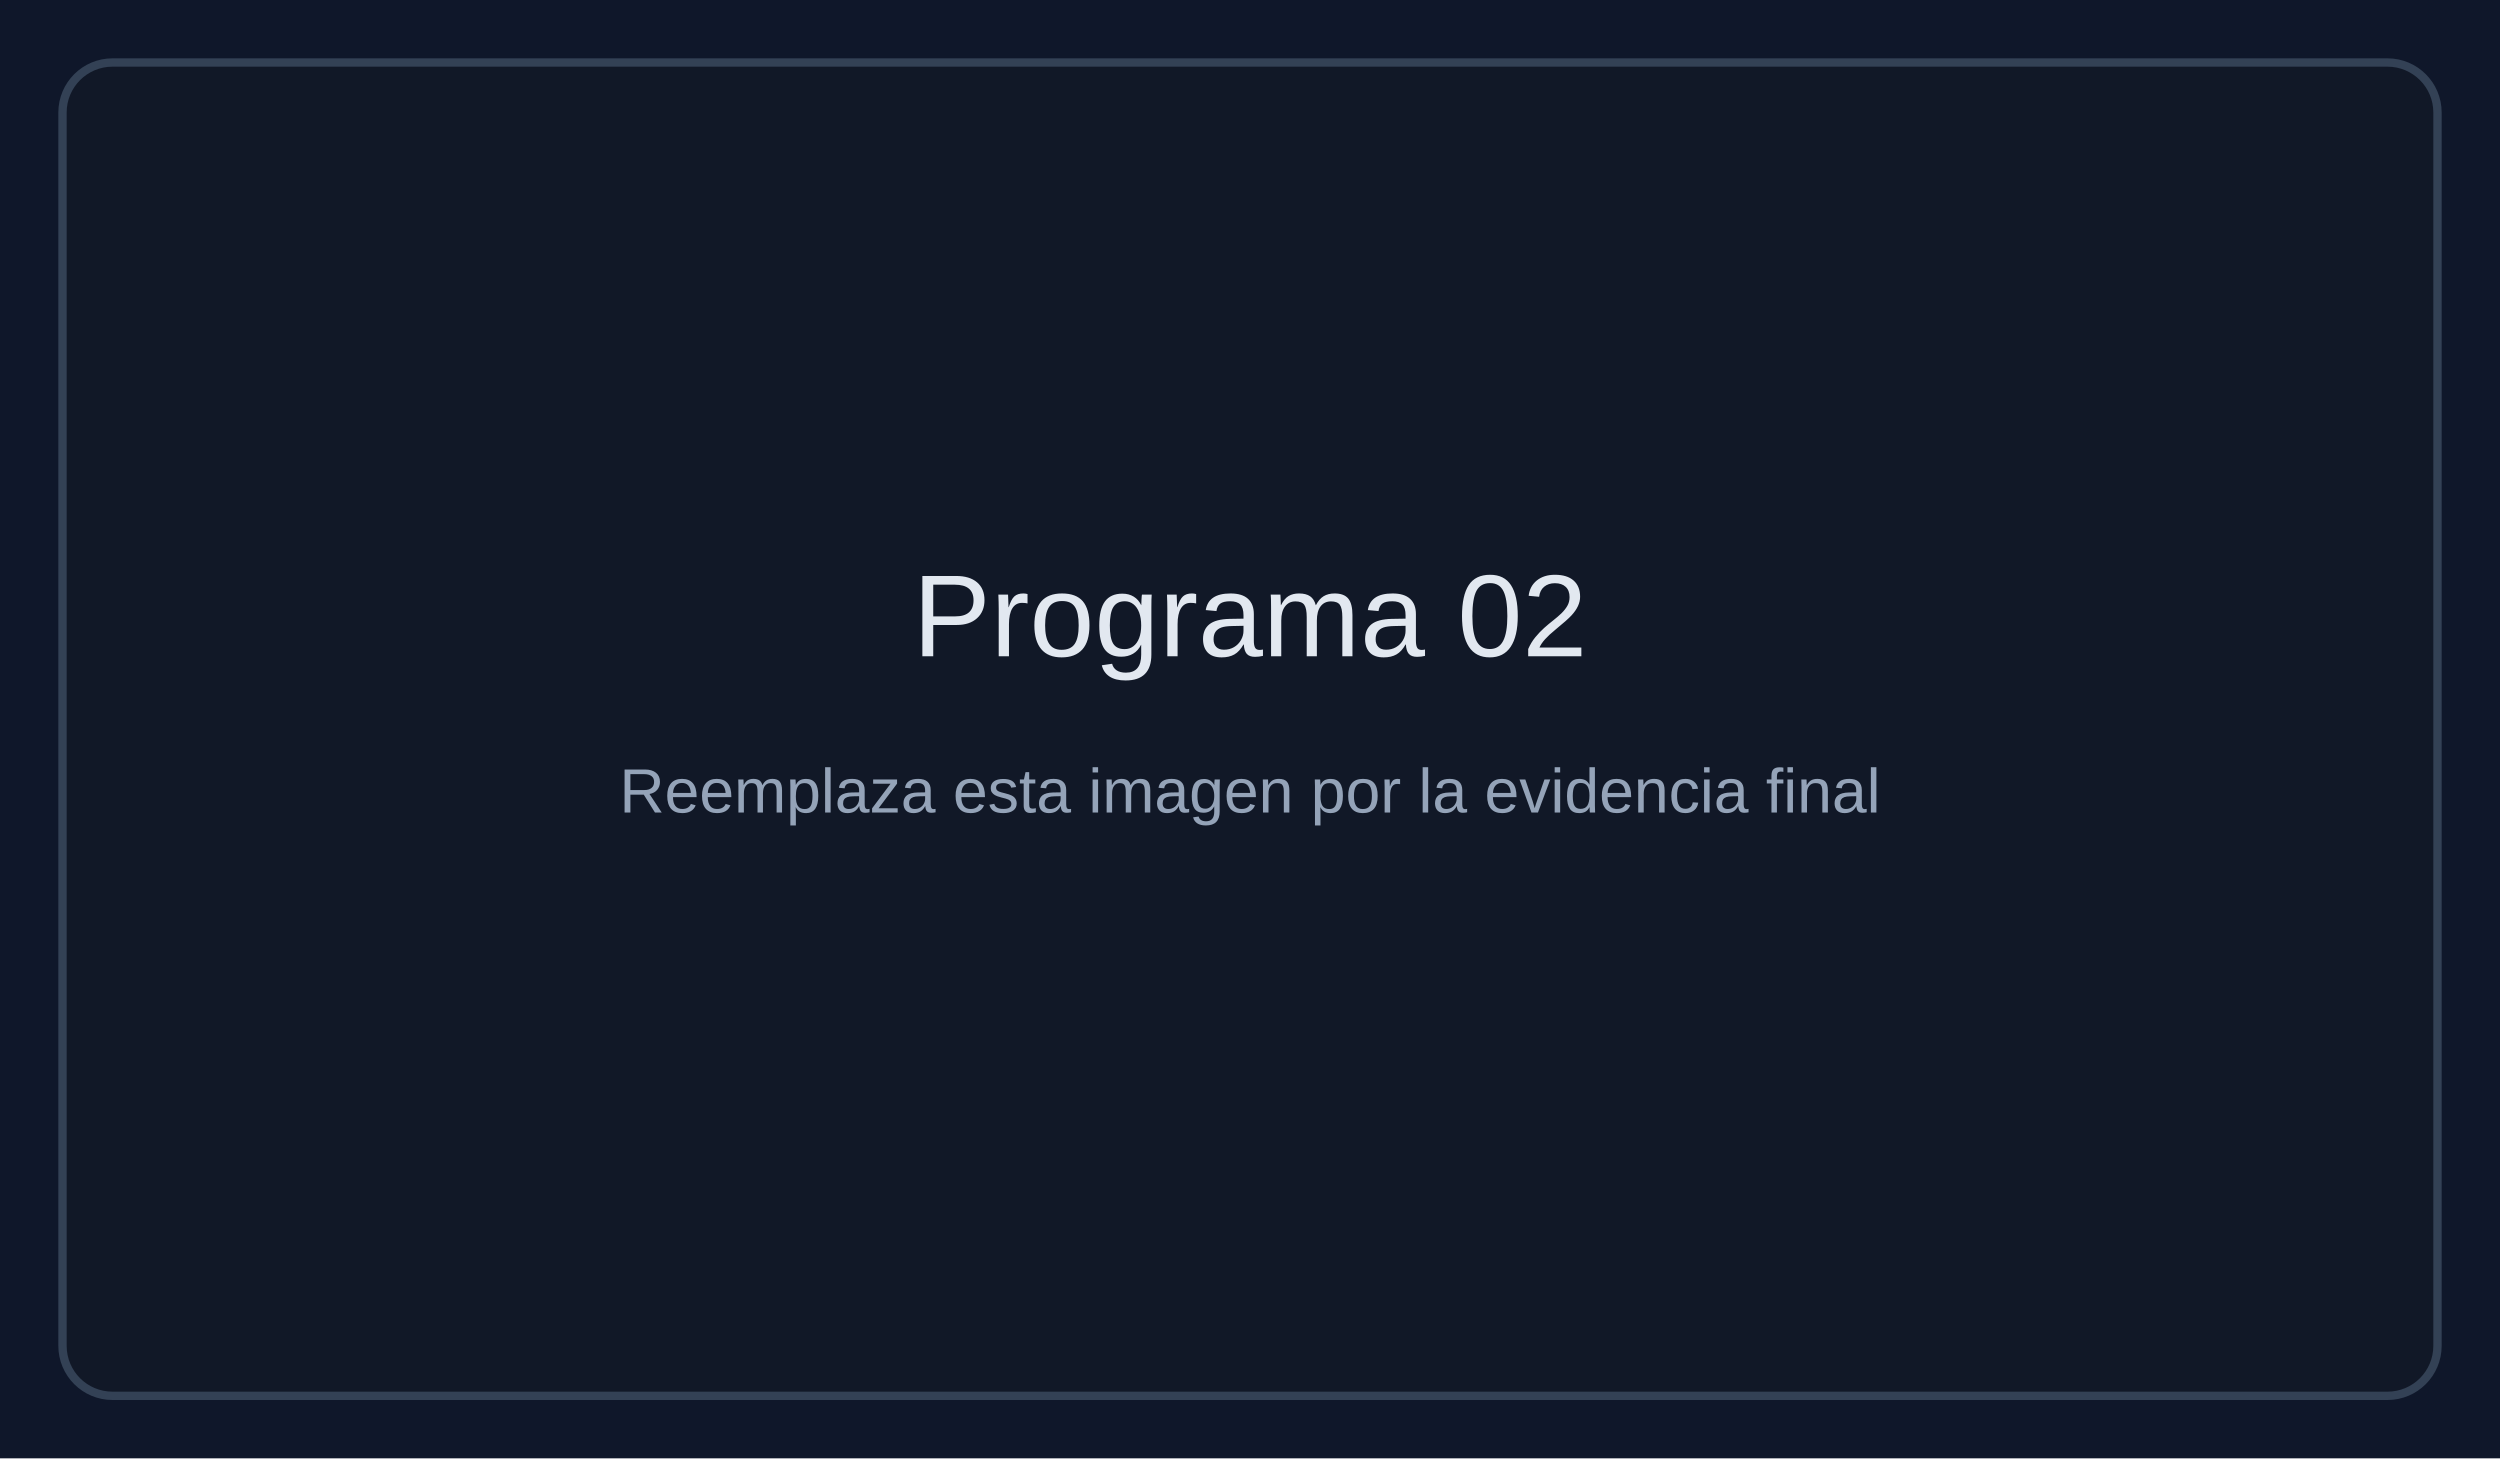
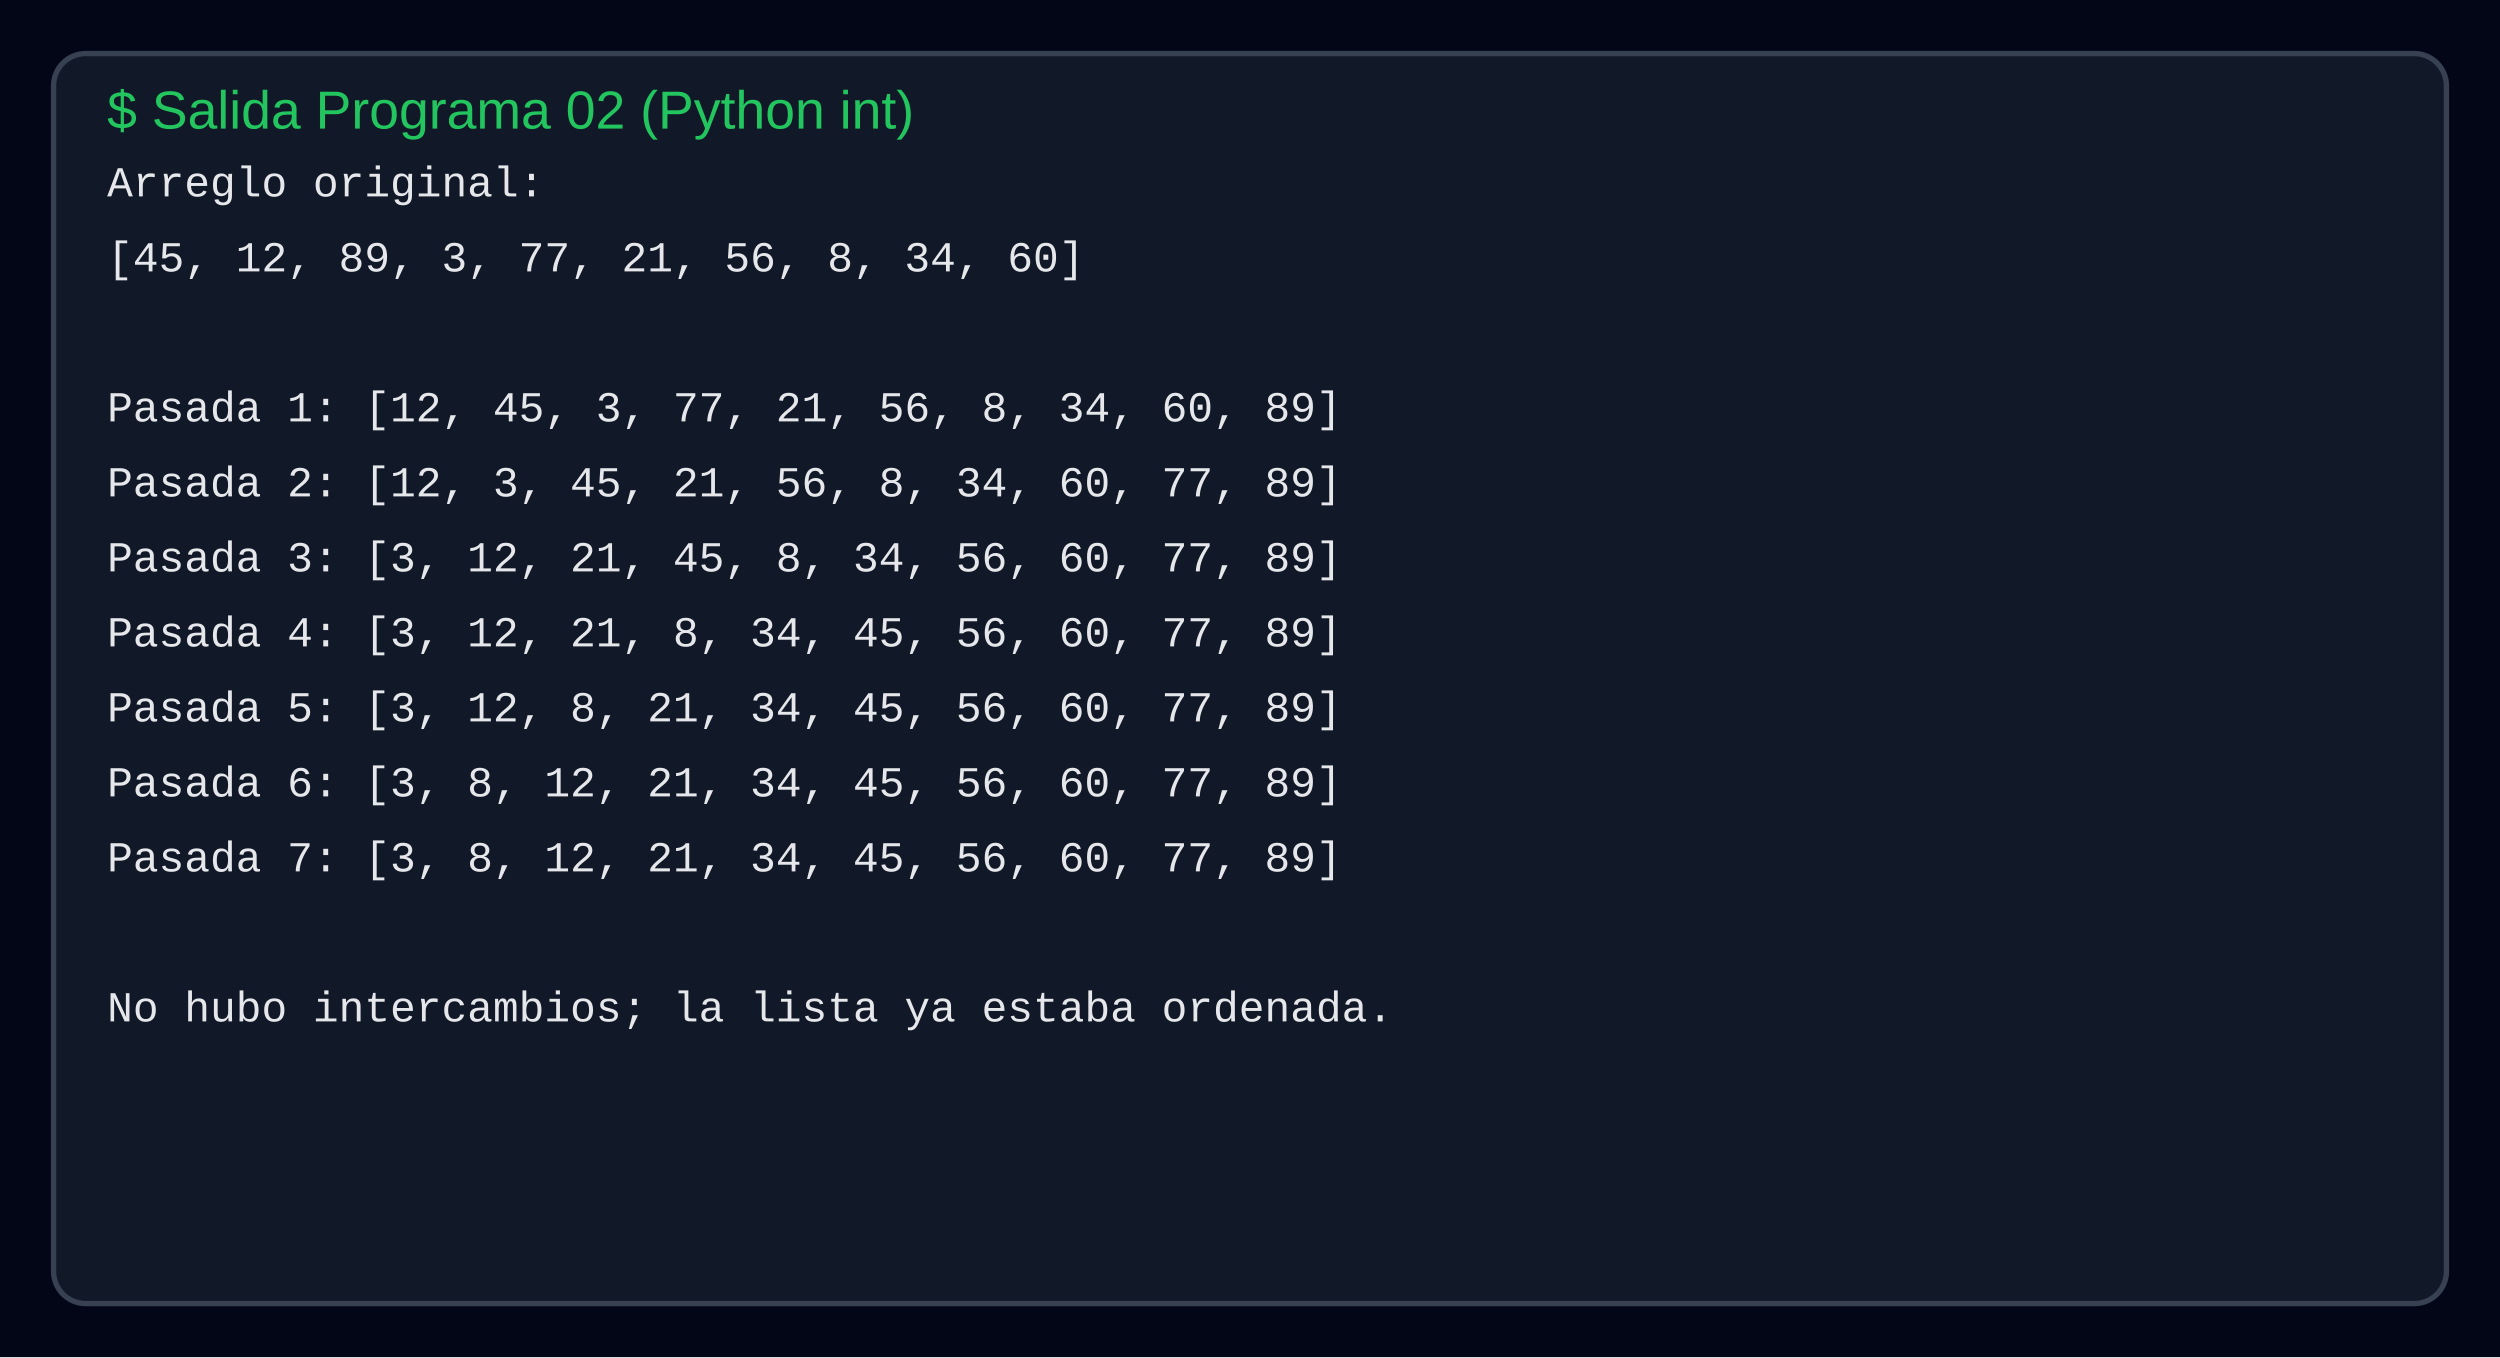
- <svg xmlns="http://www.w3.org/2000/svg" width="1200" height="700" viewBox="0 0 1200 700" role="img" aria-labelledby="title desc">
-   <rect width="1200" height="700" fill="#0f172a" />
-   <rect x="30" y="30" width="1140" height="640" rx="24" fill="#111827" stroke="#334155" stroke-width="4" />
-   <text x="600" y="315" text-anchor="middle" fill="#e2e8f0" font-family="Arial, sans-serif" font-size="56">Programa 02</text>
-   <text x="600" y="390" text-anchor="middle" fill="#94a3b8" font-family="Arial, sans-serif" font-size="30">Reemplaza esta imagen por la evidencia final</text>
+ <svg xmlns="http://www.w3.org/2000/svg" width="1400" height="760" viewBox="0 0 1400 760" role="img" aria-labelledby="title desc">
+   <rect width="1400" height="760" fill="#020617" />
+   <rect x="30" y="30" width="1340" height="700" rx="18" fill="#111827" stroke="#374151" stroke-width="3" />
+   <text x="60" y="72" fill="#22c55e" font-family="Arial, sans-serif" font-size="30">$ Salida Programa 02 (Python int)</text>
+   <text x="60" y="110" fill="#e5e7eb" font-family="'Courier New', monospace" font-size="24">Arreglo original:</text>
+   <text x="60" y="152" fill="#e5e7eb" font-family="'Courier New', monospace" font-size="24">[45, 12, 89, 3, 77, 21, 56, 8, 34, 60]</text>
+   <text x="60" y="194" fill="#e5e7eb" font-family="'Courier New', monospace" font-size="24" />
+   <text x="60" y="236" fill="#e5e7eb" font-family="'Courier New', monospace" font-size="24">Pasada 1: [12, 45, 3, 77, 21, 56, 8, 34, 60, 89]</text>
+   <text x="60" y="278" fill="#e5e7eb" font-family="'Courier New', monospace" font-size="24">Pasada 2: [12, 3, 45, 21, 56, 8, 34, 60, 77, 89]</text>
+   <text x="60" y="320" fill="#e5e7eb" font-family="'Courier New', monospace" font-size="24">Pasada 3: [3, 12, 21, 45, 8, 34, 56, 60, 77, 89]</text>
+   <text x="60" y="362" fill="#e5e7eb" font-family="'Courier New', monospace" font-size="24">Pasada 4: [3, 12, 21, 8, 34, 45, 56, 60, 77, 89]</text>
+   <text x="60" y="404" fill="#e5e7eb" font-family="'Courier New', monospace" font-size="24">Pasada 5: [3, 12, 8, 21, 34, 45, 56, 60, 77, 89]</text>
+   <text x="60" y="446" fill="#e5e7eb" font-family="'Courier New', monospace" font-size="24">Pasada 6: [3, 8, 12, 21, 34, 45, 56, 60, 77, 89]</text>
+   <text x="60" y="488" fill="#e5e7eb" font-family="'Courier New', monospace" font-size="24">Pasada 7: [3, 8, 12, 21, 34, 45, 56, 60, 77, 89]</text>
+   <text x="60" y="530" fill="#e5e7eb" font-family="'Courier New', monospace" font-size="24" />
+   <text x="60" y="572" fill="#e5e7eb" font-family="'Courier New', monospace" font-size="24">No hubo intercambios; la lista ya estaba ordenada.</text>
</svg>
